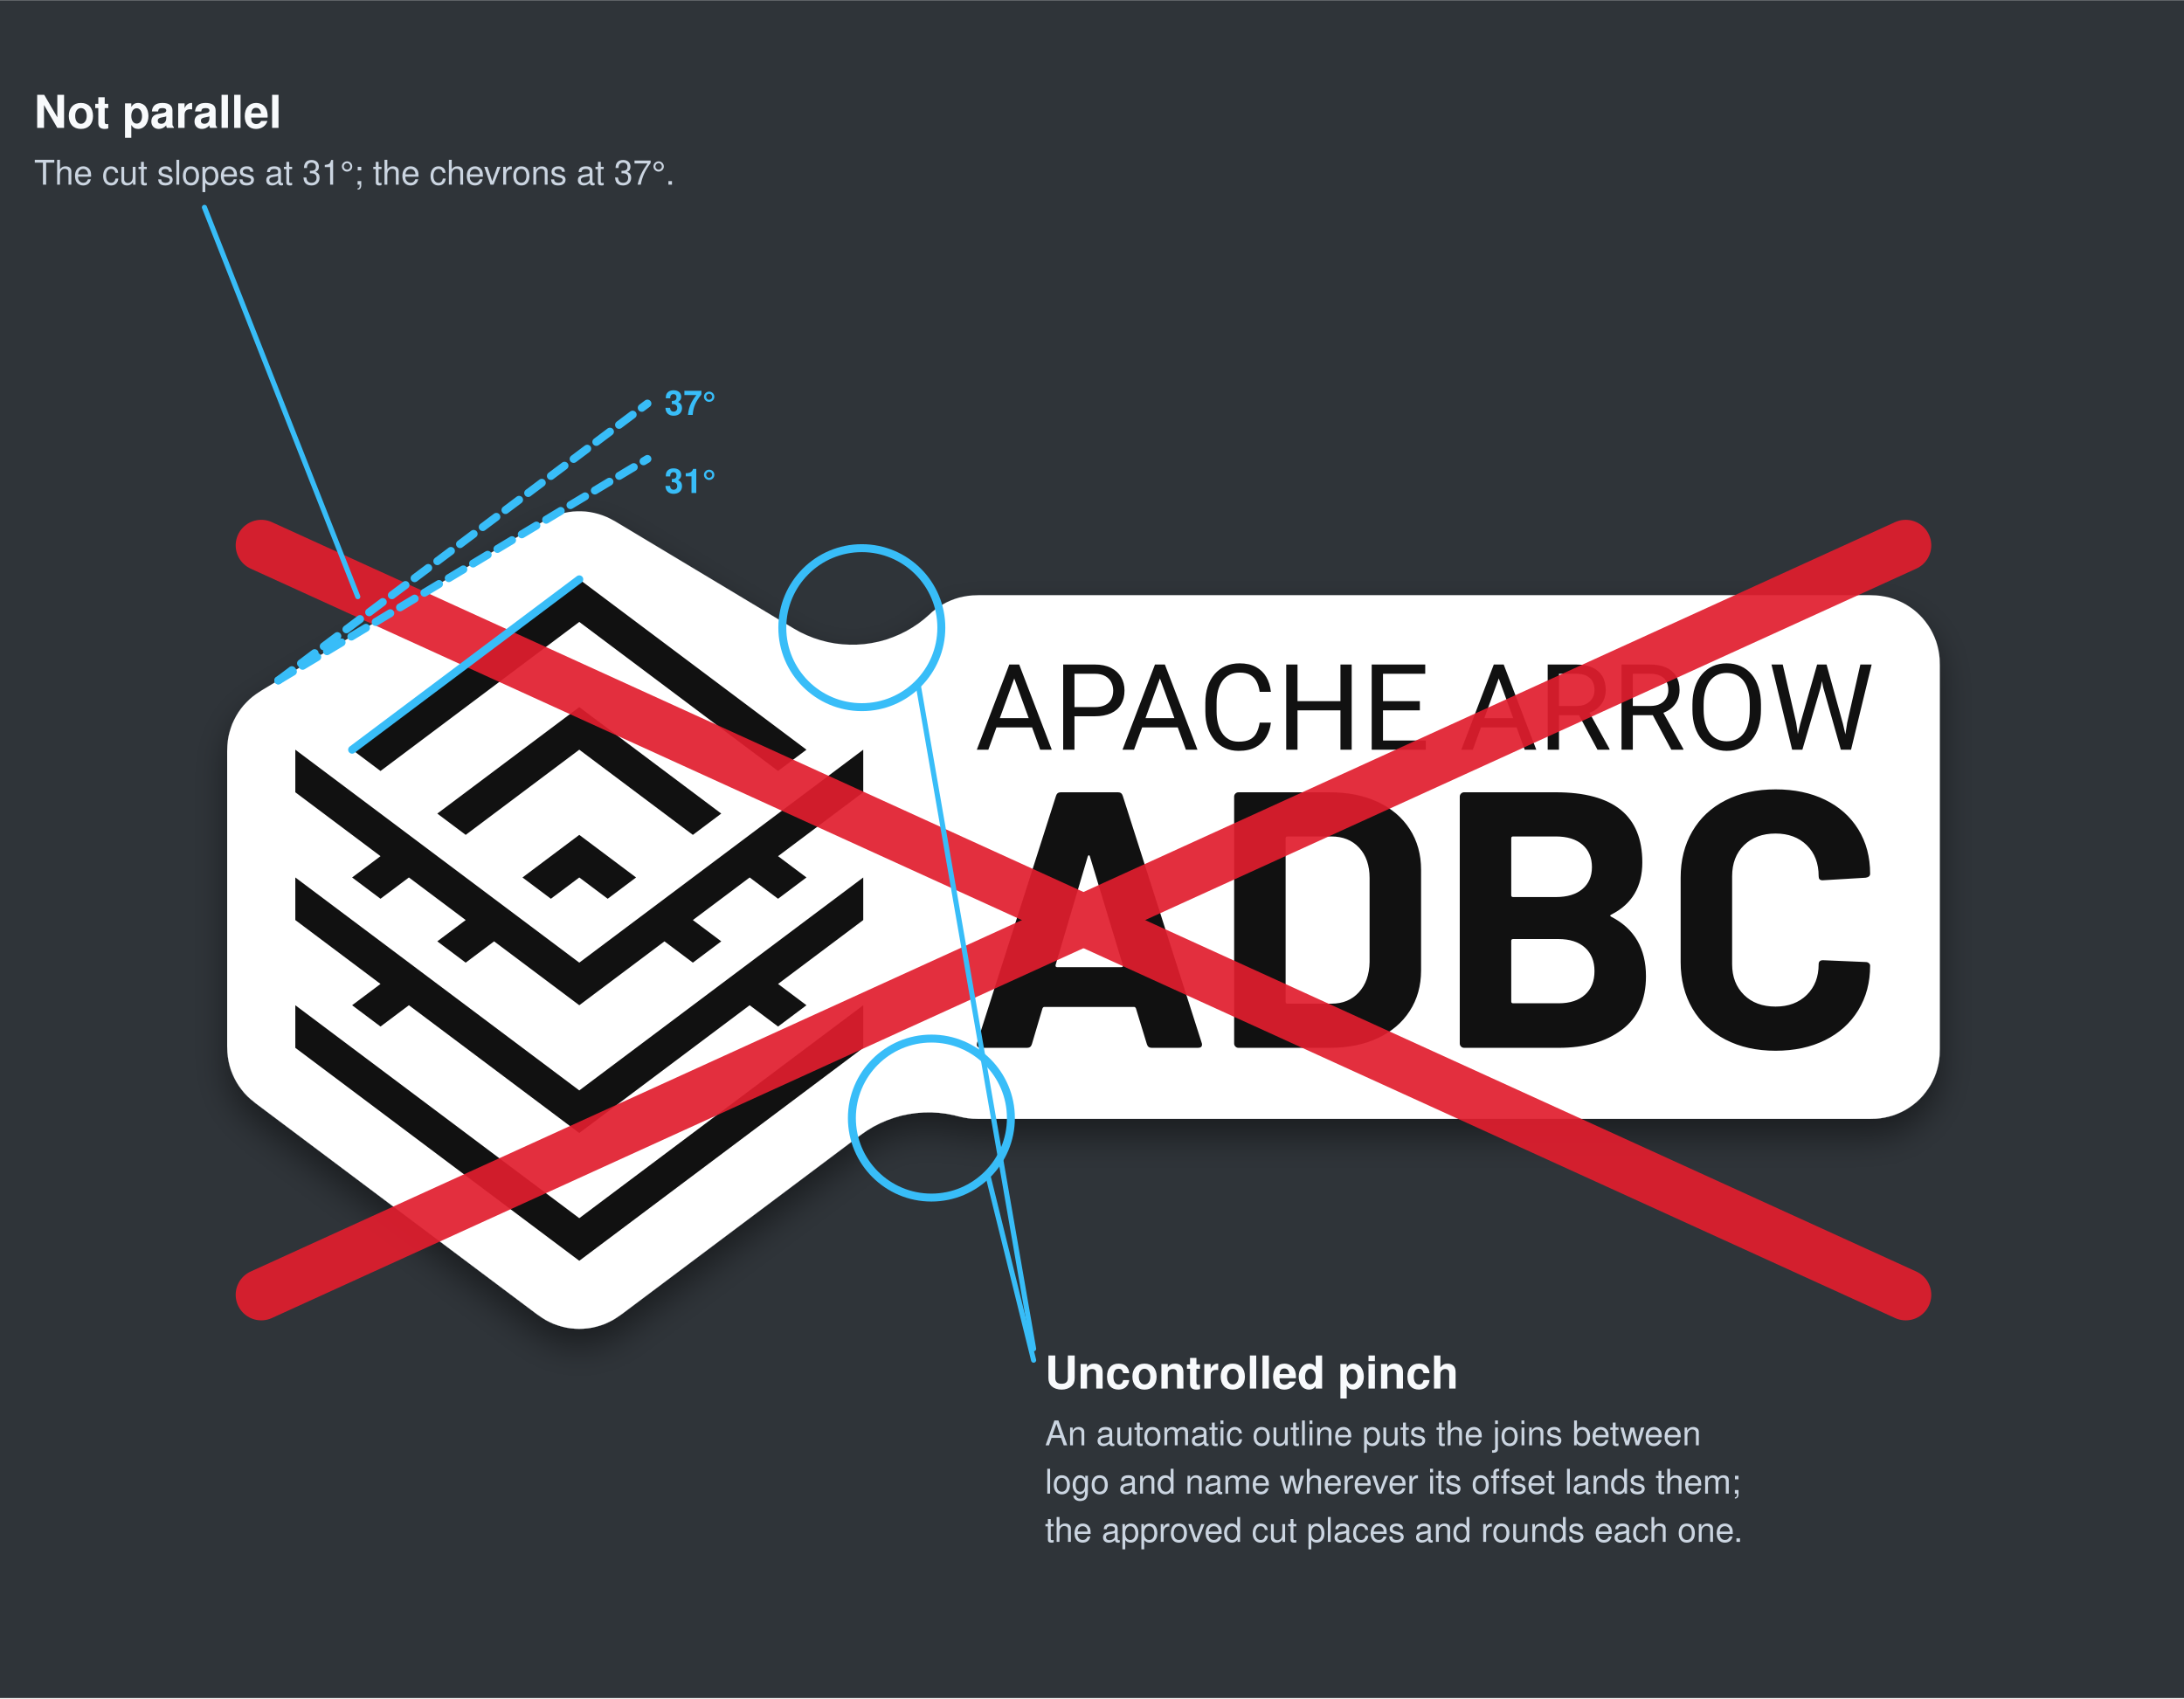
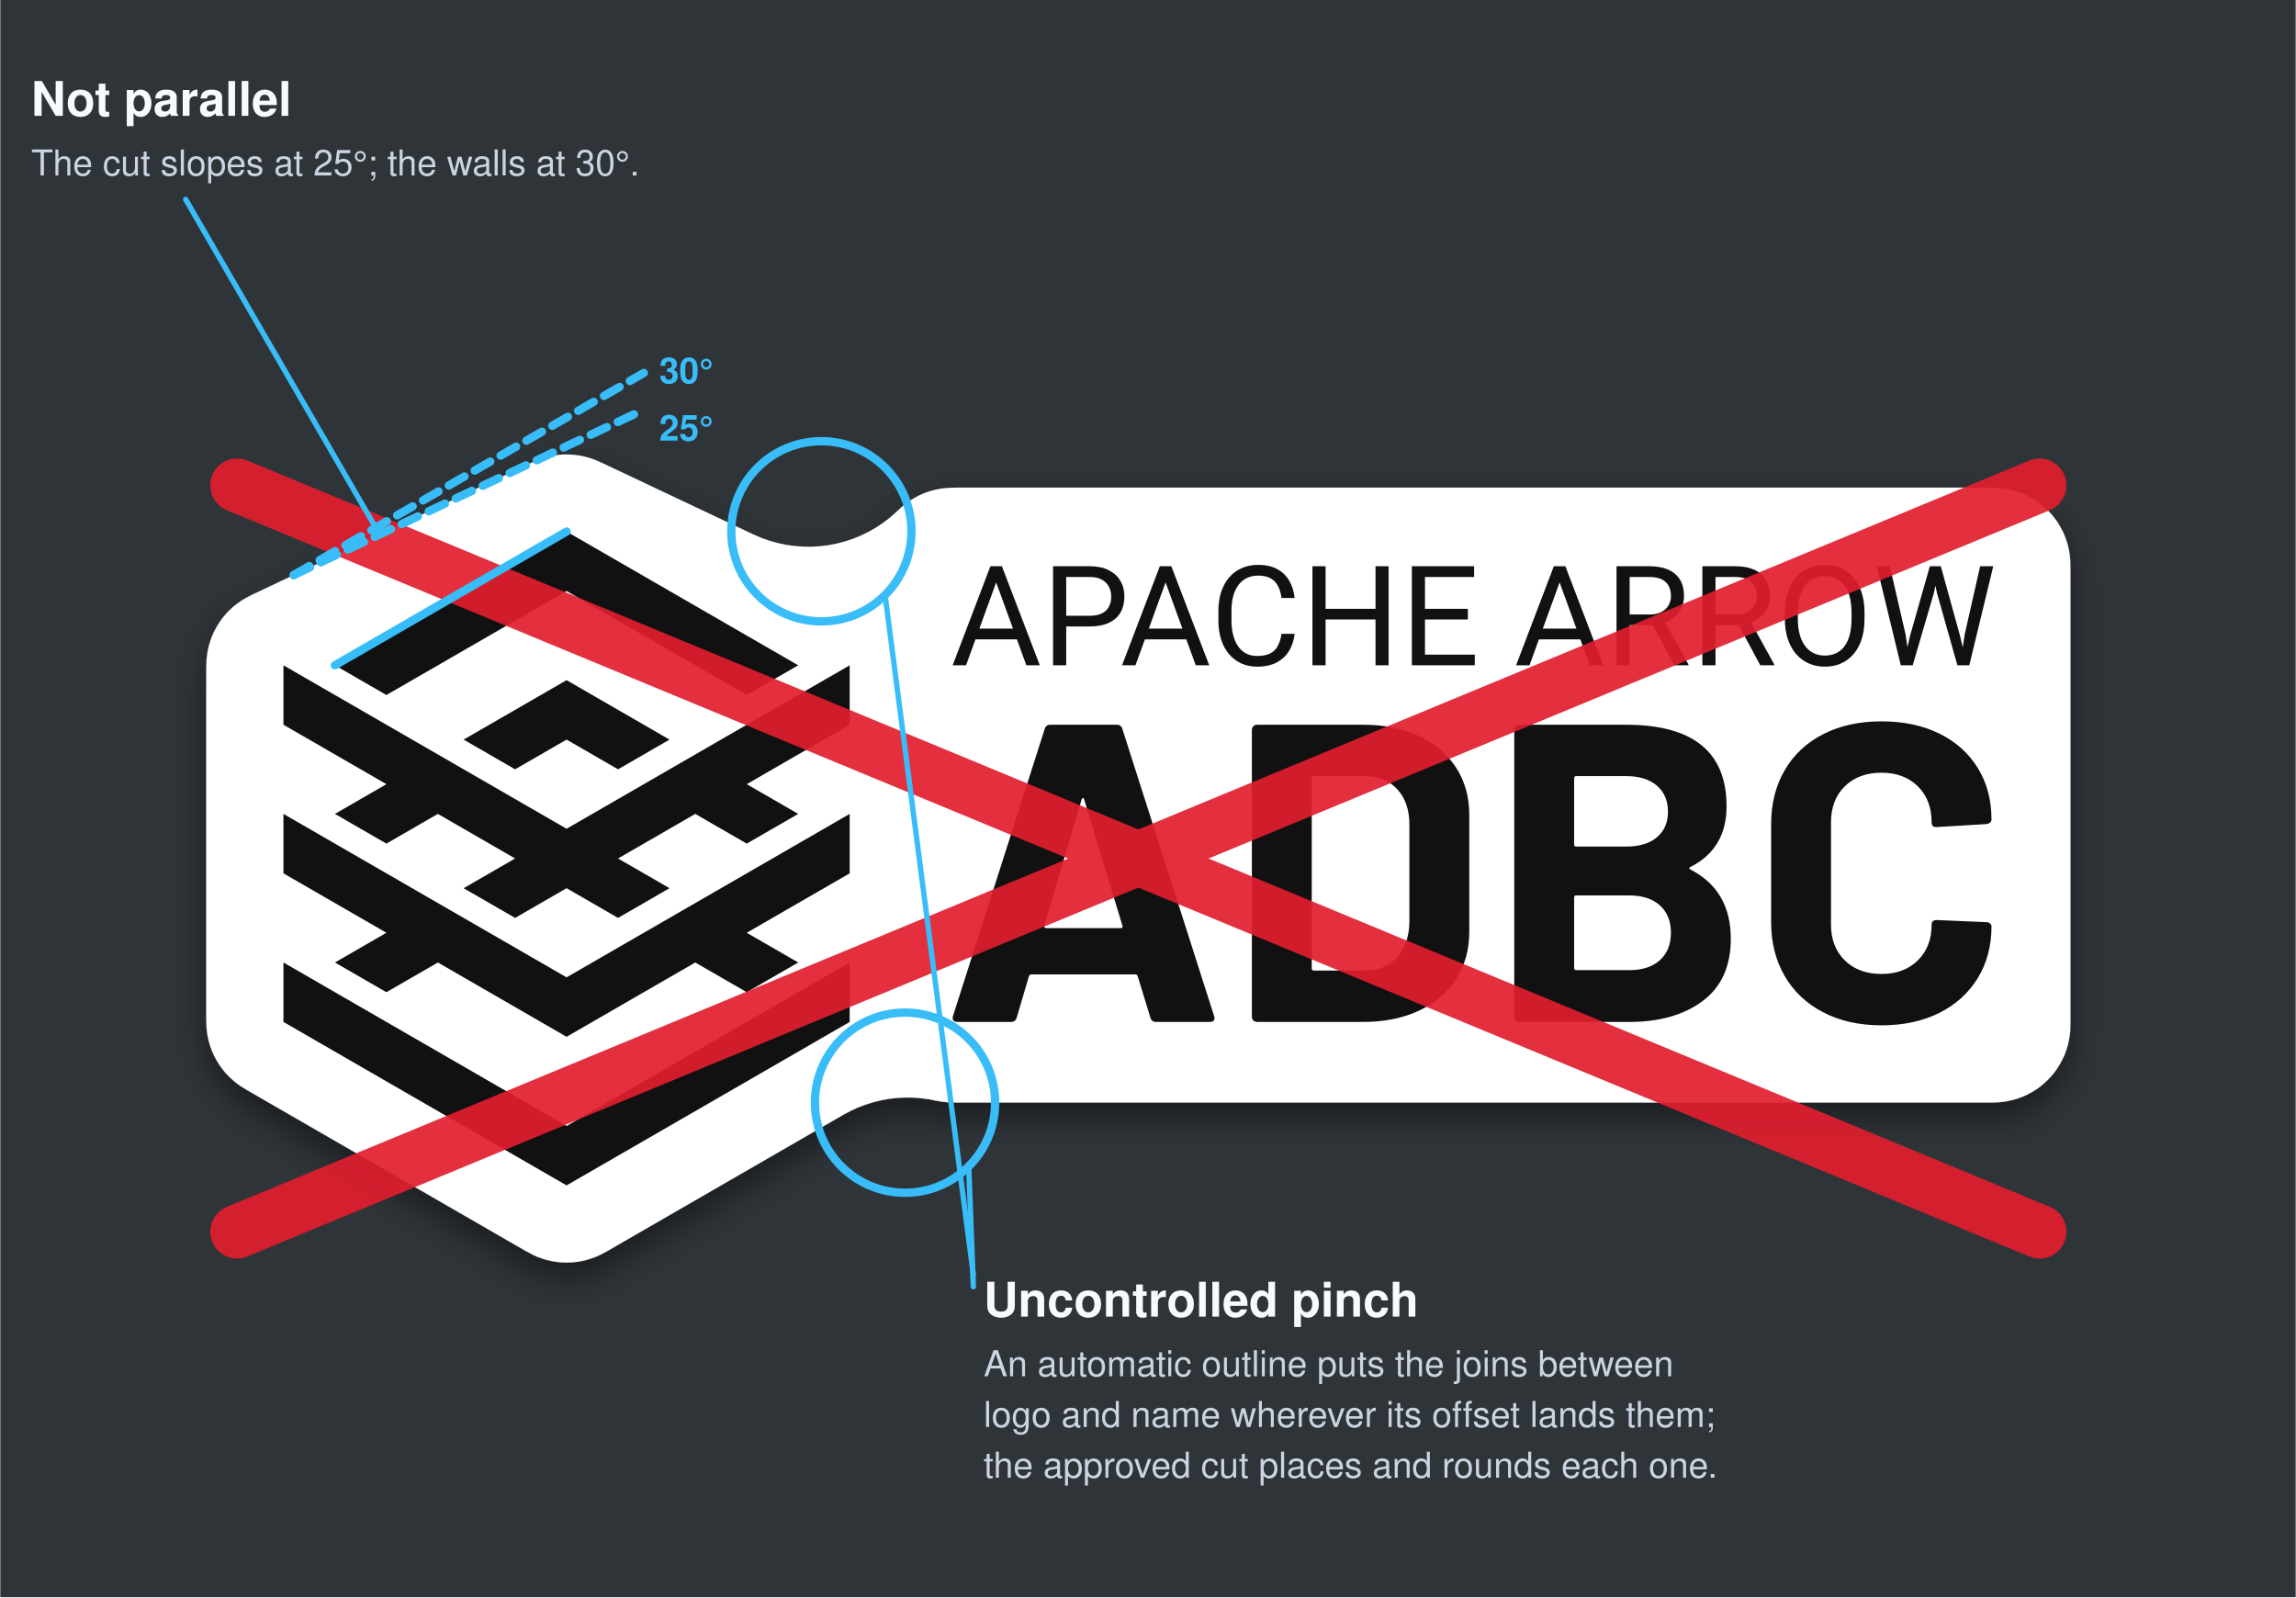
- <svg xmlns="http://www.w3.org/2000/svg" viewBox="-52 -94.48 384.56 298.97" width="1538" height="1196">
+ <svg xmlns="http://www.w3.org/2000/svg" viewBox="-55.00 -97.49 445.90 310.27" width="1784" height="1241">
  <defs>
    <filter id="shadow" x="-20%" y="-20%" width="140%" height="160%">
      <feGaussianBlur in="SourceAlpha" stdDeviation="3" />
      <feOffset dx="0" dy="3" result="blur" />
      <feComponentTransfer>
        <feFuncA type="linear" slope="0.45" />
      </feComponentTransfer>
      <feMerge>
        <feMergeNode />
        <feMergeNode in="SourceGraphic" />
      </feMerge>
    </filter>
  </defs>
-   <rect x="-52" y="-94.48" width="384.56" height="298.97" fill="#2f3439" />
-   <path d="M-5.90,27.04L-6.82,27.64L-7.44,28.10L-8.03,28.59L-8.58,29.13L-9.11,29.70L-9.59,30.30L-10.03,30.93L-10.43,31.59L-10.79,32.28L-11.11,32.98L-11.37,33.71L-11.59,34.45L-11.77,35.20L-11.89,35.96L-11.96,36.73L-12.00,37.82L-12.00,89.67L-11.96,90.79L-11.88,91.58L-11.75,92.37L-11.57,93.14L-11.34,93.90L-11.05,94.64L-10.72,95.36L-10.34,96.06L-9.92,96.73L-9.45,97.37L-8.95,97.98L-8.40,98.56L-7.81,99.09L-6.94,99.80L42.54,136.91L43.44,137.53L44.10,137.94L44.78,138.29L45.48,138.61L46.21,138.87L46.95,139.09L47.70,139.27L48.46,139.39L49.23,139.46L50.00,139.49L50.77,139.46L51.54,139.39L52.30,139.27L53.05,139.09L53.79,138.87L54.52,138.61L55.22,138.29L55.90,137.94L56.56,137.53L57.46,136.91L99.52,105.36L100.61,104.60L101.76,103.90L102.95,103.29L104.18,102.76L105.44,102.31L106.73,101.94L108.04,101.67L109.37,101.48L110.71,101.38L112.05,101.37L113.38,101.45L114.71,101.62L116.03,101.88L116.44,101.99L117.66,102.27L118.44,102.40L119.22,102.48L120.33,102.51L277.23,102.51L278.35,102.48L279.13,102.40L279.90,102.27L280.67,102.09L281.42,101.87L282.15,101.59L282.86,101.27L283.56,100.90L284.22,100.48L284.86,100.03L285.47,99.53L286.04,98.99L286.58,98.42L287.07,97.81L287.53,97.17L287.95,96.51L288.31,95.82L288.64,95.10L288.92,94.37L289.14,93.62L289.32,92.85L289.45,92.08L289.53,91.30L289.56,90.19L289.56,22.62L289.53,21.51L289.45,20.73L289.32,19.96L289.14,19.19L288.92,18.44L288.64,17.71L288.31,16.99L287.95,16.30L287.53,15.63L287.07,15.00L286.58,14.39L286.04,13.82L285.47,13.28L284.86,12.78L284.22,12.33L283.56,11.91L282.86,11.54L282.15,11.22L281.42,10.94L280.67,10.71L279.90,10.54L279.13,10.41L278.35,10.33L277.23,10.29L120.33,10.29L119.22,10.33L118.44,10.41L117.66,10.54L116.90,10.71L116.15,10.94L115.41,11.22L114.70,11.54L114.01,11.91L113.34,12.33L112.70,12.78L112.09,13.28L111.73,13.62L110.76,14.47L109.74,15.26L108.66,15.98L107.55,16.63L106.39,17.20L105.20,17.70L103.98,18.13L102.73,18.47L101.46,18.73L100.18,18.91L98.89,19.00L97.60,19.01L96.31,18.94L95.03,18.79L93.75,18.55L92.50,18.23L91.27,17.83L90.07,17.35L88.90,16.80L87.77,16.17L56.45,-2.63L55.50,-3.15L54.82,-3.48L54.11,-3.76L53.38,-4.00L52.65,-4.19L51.90,-4.34L51.14,-4.44L50.38,-4.48L49.62,-4.48L48.86,-4.44L48.10,-4.34L47.35,-4.19L46.62,-4.00L45.89,-3.76L45.18,-3.48L44.50,-3.15L43.55,-2.63L-5.90,27.04Z" fill="#ffffff" filter="url(#shadow)" />
+   <rect x="-55.00" y="-97.49" width="445.90" height="310.27" fill="#2f3439" />
+   <path d="M-6.03,18.01L-7.29,18.66L-8.14,19.17L-8.96,19.74L-9.74,20.36L-10.47,21.03L-11.16,21.75L-11.80,22.51L-12.39,23.32L-12.92,24.16L-13.39,25.03L-13.81,25.94L-14.17,26.87L-14.46,27.82L-14.69,28.79L-14.85,29.77L-14.95,30.76L-15.00,32.17L-15.00,100.63L-14.95,102.02L-14.86,102.99L-14.70,103.96L-14.48,104.91L-14.19,105.85L-13.85,106.77L-13.44,107.66L-12.98,108.53L-12.46,109.36L-11.89,110.16L-11.27,110.92L-10.60,111.63L-9.88,112.30L-9.12,112.93L-8.33,113.50L-7.15,114.23L47.15,145.58L48.37,146.23L49.26,146.64L50.18,146.98L51.12,147.27L52.08,147.49L53.04,147.65L54.02,147.75L55.00,147.78L55.98,147.75L56.96,147.65L57.92,147.49L58.88,147.27L59.82,146.98L60.74,146.64L61.63,146.23L62.85,145.58L108.78,119.06L110.16,118.32L111.58,117.67L113.05,117.11L114.54,116.64L116.07,116.26L117.61,115.98L119.17,115.80L120.73,115.72L122.30,115.73L123.86,115.85L125.42,116.06L126.95,116.37L127.08,116.39L128.04,116.55L129.02,116.65L130.41,116.70L331.74,116.70L333.13,116.65L334.11,116.55L335.08,116.39L336.03,116.17L336.97,115.89L337.89,115.54L338.78,115.14L339.65,114.67L340.48,114.16L341.28,113.59L342.03,112.96L342.75,112.29L343.42,111.58L344.04,110.82L344.61,110.02L345.13,109.19L345.59,108.32L346.00,107.43L346.34,106.51L346.63,105.57L346.85,104.62L347.01,103.65L347.11,102.68L347.15,101.29L347.15,12.65L347.11,11.26L347.01,10.29L346.85,9.32L346.63,8.37L346.34,7.43L346.00,6.51L345.59,5.62L345.13,4.75L344.61,3.92L344.04,3.12L343.42,2.36L342.75,1.65L342.03,0.98L341.28,0.36L340.48,-0.22L339.65,-0.73L338.78,-1.20L337.89,-1.60L336.97,-1.95L336.03,-2.23L335.08,-2.45L334.11,-2.61L333.13,-2.71L331.74,-2.76L130.41,-2.76L129.02,-2.71L128.04,-2.61L127.08,-2.45L126.12,-2.23L125.18,-1.95L124.26,-1.60L123.37,-1.20L122.51,-0.73L121.67,-0.22L120.88,0.36L120.12,0.98L119.06,1.97L117.81,3.06L116.50,4.07L115.12,4.99L113.68,5.81L112.19,6.54L110.65,7.17L109.08,7.69L107.47,8.11L105.85,8.42L104.20,8.62L102.55,8.72L100.89,8.70L99.23,8.57L97.59,8.34L95.97,7.99L94.38,7.54L92.81,6.99L91.29,6.33L61.79,-7.61L60.47,-8.18L59.51,-8.52L58.53,-8.79L57.53,-9.00L56.52,-9.13L55.51,-9.20L54.49,-9.20L53.48,-9.13L52.47,-9.00L51.47,-8.79L50.49,-8.52L49.53,-8.18L48.21,-7.61L-6.03,18.01Z" fill="#ffffff" filter="url(#shadow)" />
  <g fill="#111111" fill-rule="evenodd">
-     <path d="M0,37.5L50,75L100,37.5L100,45L85,56.25L90,60L85,63.75L80,60L70,67.5L75,71.25L70,75L65,71.25L50,82.5L35,71.25L30,75L25,71.25L30,67.5L20,60L15,63.75L10,60L15,56.25L0,45Z" />
-     <path d="M0,60L50,97.5L100,60L100,67.5L85,78.75L90,82.5L85,86.25L80,82.5L50,105L20,82.5L15,86.25L10,82.5L15,78.75L0,67.5Z" />
-     <path d="M0,82.5L50,120L100,82.5L100,90L50,127.5L0,90Z" />
-     <path d="M10,37.5L50,7.5L90,37.5L85,41.25L50,15L15,41.25Z" />
-     <path d="M25,48.75L50,30L75,48.75L70,52.5L50,37.5L30,52.5Z" />
-     <path d="M40,60L50,52.5L60,60L55,63.75L50,60L45,63.75Z" />
-     <path d="M257.648 33.503Q257.225 34.842 256.432 35.78Q255.639 36.717 254.531 37.212Q253.424 37.706 252.054 37.706Q250.725 37.706 249.617 37.212Q248.51 36.717 247.701 35.78Q246.892 34.842 246.449 33.503Q246.006 32.163 246.006 30.474V29.526Q246.006 27.837 246.444 26.502Q246.882 25.168 247.685 24.226Q248.489 23.283 249.596 22.788Q250.704 22.294 252.033 22.294Q253.403 22.294 254.511 22.788Q255.618 23.283 256.417 24.226Q257.215 25.168 257.643 26.502Q258.07 27.837 258.07 29.526V30.474Q258.07 32.163 257.648 33.503ZM225.484 22.5Q227.174 22.5 228.343 23.015Q229.512 23.53 230.125 24.535Q230.738 25.539 230.738 27.002Q230.738 28.032 230.321 28.882Q229.904 29.732 229.126 30.325Q228.58 30.74 227.884 31.006L231.408 37.376V37.5H229.286L226.026 31.422H222.507V37.5H220.519V22.5H225.484ZM238.486 22.5Q240.175 22.5 241.344 23.015Q242.514 23.53 243.127 24.535Q243.74 25.539 243.74 27.002Q243.74 28.032 243.322 28.882Q242.905 29.732 242.127 30.325Q241.581 30.74 240.886 31.006L244.409 37.376V37.5H242.287L239.027 31.422H235.508V37.5H233.52V22.5H238.486ZM137.194 31.617V37.5H135.206V22.5H140.738Q142.438 22.5 143.613 23.087Q144.787 23.674 145.395 24.71Q146.003 25.745 146.003 27.074Q146.003 28.516 145.395 29.536Q144.787 30.556 143.613 31.087Q142.438 31.617 140.738 31.617H137.194ZM264.272 32.761 264.57 34.748 264.983 32.967 267.96 22.5H269.619L272.514 32.967L272.937 34.792L273.255 32.751L275.573 22.5H277.562L273.935 37.5H272.133L269.042 26.569L268.803 25.421L268.568 26.569L265.364 37.5H263.561L259.924 22.5H261.902L264.272 32.761ZM152.679 22.5H153.111L158.85 37.5H156.81L155.381 33.575H149.108L147.682 37.5H145.652L151.37 22.5H152.679ZM127.026 22.5H127.459L133.197 37.5H131.157L129.729 33.575H123.455L122.03 37.5H120L125.718 22.5H127.026ZM212.339 22.5H212.771L218.51 37.5H216.47L215.041 33.575H208.768L207.342 37.5H205.312L211.03 22.5H212.339ZM256.102 29.505Q256.102 28.166 255.829 27.136Q255.556 26.106 255.031 25.405Q254.505 24.705 253.748 24.344Q252.991 23.984 252.033 23.984Q251.106 23.984 250.359 24.344Q249.612 24.705 249.081 25.405Q248.551 26.106 248.262 27.136Q247.974 28.166 247.974 29.505V30.474Q247.974 31.823 248.262 32.859Q248.551 33.894 249.092 34.6Q249.633 35.306 250.379 35.666Q251.126 36.027 252.054 36.027Q253.022 36.027 253.774 35.666Q254.526 35.306 255.046 34.6Q255.567 33.894 255.834 32.859Q256.102 31.823 256.102 30.474V29.505ZM176.466 28.949H184.028V22.5H186.006V37.5H184.028V30.567H176.466V37.5H174.478V22.5H176.466V28.949ZM191.518 22.5H198.956V24.128H191.518V28.949H198.008V30.567H191.518V35.883H199.059V37.5H189.53V22.5H191.518ZM171.779 32.73Q171.624 34.152 170.965 35.275Q170.306 36.398 169.1 37.052Q167.895 37.706 166.092 37.706Q164.773 37.706 163.697 37.212Q162.62 36.717 161.848 35.805Q161.075 34.894 160.658 33.611Q160.24 32.328 160.24 30.752V29.258Q160.24 27.682 160.658 26.399Q161.075 25.117 161.863 24.2Q162.651 23.283 163.764 22.788Q164.876 22.294 166.267 22.294Q167.967 22.294 169.141 22.933Q170.316 23.571 170.97 24.7Q171.624 25.828 171.779 27.311H169.801Q169.657 26.26 169.265 25.503Q168.874 24.746 168.152 24.334Q167.431 23.922 166.267 23.922Q165.268 23.922 164.511 24.303Q163.753 24.684 163.243 25.385Q162.734 26.085 162.476 27.064Q162.218 28.043 162.218 29.238V30.752Q162.218 31.854 162.45 32.823Q162.682 33.791 163.156 34.523Q163.63 35.254 164.361 35.671Q165.093 36.089 166.092 36.089Q167.359 36.089 168.111 35.687Q168.863 35.285 169.25 34.533Q169.636 33.781 169.801 32.73H171.779ZM137.194 30H140.738Q141.902 30 142.624 29.629Q143.345 29.258 143.68 28.599Q144.014 27.94 144.014 27.095Q144.014 26.322 143.68 25.642Q143.345 24.962 142.624 24.545Q141.902 24.128 140.738 24.128H137.194V30ZM222.507 29.804H225.546Q226.617 29.804 227.328 29.428Q228.039 29.052 228.4 28.413Q228.76 27.775 228.76 27.002Q228.76 26.137 228.42 25.488Q228.08 24.839 227.354 24.483Q226.628 24.128 225.484 24.128H222.507V29.804ZM235.508 29.804H238.547Q239.619 29.804 240.33 29.428Q241.041 29.052 241.401 28.413Q241.762 27.775 241.762 27.002Q241.762 26.137 241.422 25.488Q241.082 24.839 240.355 24.483Q239.629 24.128 238.486 24.128H235.508V29.804ZM209.359 31.947H214.449L211.901 24.948L209.359 31.947ZM124.046 31.947H129.136L126.589 24.948L124.046 31.947ZM149.699 31.947H154.789L152.241 24.948L149.699 31.947Z" />
-     <path d="M165.309 45.771Q165.309 45.45 165.534 45.225Q165.759 45 166.08 45H182.151Q186.973 45 190.605 46.704Q194.237 48.407 196.23 51.493Q198.223 54.579 198.223 58.629V76.371Q198.223 80.421 196.23 83.507Q194.237 86.593 190.605 88.296Q186.973 90 182.151 90H166.08Q165.759 90 165.534 89.775Q165.309 89.55 165.309 89.229V45.771ZM237.823 77.4Q237.823 83.636 233.58 86.818Q229.337 90 222.459 90H205.809Q205.487 90 205.262 89.775Q205.037 89.55 205.037 89.229V45.771Q205.037 45.45 205.262 45.225Q205.487 45 205.809 45H221.944Q237.18 45 237.18 57.343Q237.18 63.771 231.716 66.536Q231.523 66.632 231.523 66.729Q231.523 66.825 231.716 66.921Q237.823 70.071 237.823 77.4ZM148.016 83.057Q147.887 82.8 147.694 82.8H131.88Q131.687 82.8 131.559 83.057L129.694 89.357Q129.501 90 128.859 90H120.694Q120.309 90 120.116 89.775Q119.923 89.55 120.051 89.1L133.937 45.643Q134.13 45 134.773 45H144.866Q145.509 45 145.701 45.643L159.587 89.1Q159.651 89.229 159.651 89.421Q159.651 90 158.944 90H150.78Q150.137 90 149.944 89.357L148.016 83.057ZM243.93 60.043Q243.93 55.414 245.987 51.879Q248.044 48.343 251.837 46.414Q255.63 44.486 260.644 44.486Q265.594 44.486 269.355 46.318Q273.116 48.15 275.205 51.525Q277.294 54.9 277.294 59.336Q277.294 59.914 276.523 60.043L269.001 60.493H268.873Q268.23 60.493 268.23 59.786Q268.23 56.379 266.141 54.321Q264.051 52.264 260.644 52.264Q257.173 52.264 255.084 54.321Q252.994 56.379 252.994 59.786V75.279Q252.994 78.621 255.084 80.679Q257.173 82.736 260.644 82.736Q264.051 82.736 266.141 80.679Q268.23 78.621 268.23 75.279Q268.23 74.571 269.001 74.571L276.523 74.893Q276.844 74.893 277.069 75.086Q277.294 75.279 277.294 75.536Q277.294 79.971 275.205 83.379Q273.116 86.786 269.355 88.65Q265.594 90.514 260.644 90.514Q255.63 90.514 251.837 88.554Q248.044 86.593 245.987 83.057Q243.93 79.521 243.93 74.893V60.043ZM182.473 82.221Q185.43 82.221 187.262 80.229Q189.094 78.236 189.159 74.893V60.107Q189.159 56.764 187.326 54.771Q185.494 52.779 182.409 52.779H174.694Q174.373 52.779 174.373 53.1V81.9Q174.373 82.221 174.694 82.221H182.473ZM227.087 72.354Q225.416 70.843 222.394 70.843H214.423Q214.101 70.843 214.101 71.164V81.836Q214.101 82.157 214.423 82.157H222.459Q225.416 82.157 227.087 80.646Q228.759 79.136 228.759 76.5Q228.759 73.864 227.087 72.354ZM214.101 63.129Q214.101 63.45 214.423 63.45H221.944Q224.966 63.45 226.637 62.036Q228.309 60.621 228.309 58.179Q228.309 55.671 226.637 54.225Q224.966 52.779 221.944 52.779H214.423Q214.101 52.779 214.101 53.1V63.129ZM145.444 75.793Q145.629 75.793 145.696 75.704Q145.768 75.608 145.701 75.407L139.916 56.314Q139.851 56.057 139.723 56.089Q139.594 56.121 139.53 56.314L133.873 75.407Q133.835 75.632 133.929 75.726Q133.996 75.793 134.13 75.793H145.444Z" />
+     <path d="M10,31.754L20,37.528L55,17.321L90,37.528L100,31.754L55,5.774Z" />
+     <path d="M20,66.395L30,60.622L45,69.282L35,75.056L45,80.829L55,75.056L65,80.829L75,75.056L65,69.282L80,60.622L90,66.395L100,60.622L90,54.848L110,43.301L110,31.754L55,63.509L0,31.754L0,43.301L20,54.848L10,60.622Z" />
+     <path d="M45,51.962L55,46.188L65,51.962L75,46.188L55,34.641L35,46.188Z" />
+     <path d="M90,95.263L100,89.489L90,83.716L110,72.169L110,60.622L55,92.376L0,60.622L0,72.169L20,83.716L10,89.489L20,95.263L30,89.489L55,103.923L80,89.489Z" />
+     <path d="M55,121.244L0,89.489L0,101.036L55,132.791L110,101.036L110,89.489Z" />
+     <path d="M306.602 26.626Q306.06 28.344 305.042 29.547Q304.025 30.75 302.604 31.384Q301.183 32.019 299.425 32.019Q297.72 32.019 296.299 31.384Q294.878 30.75 293.84 29.547Q292.803 28.344 292.234 26.626Q291.666 24.907 291.666 22.74V21.524Q291.666 19.356 292.228 17.644Q292.79 15.933 293.82 14.723Q294.851 13.514 296.272 12.879Q297.693 12.245 299.398 12.245Q301.156 12.245 302.577 12.879Q303.998 13.514 305.023 14.723Q306.047 15.933 306.595 17.644Q307.144 19.356 307.144 21.524V22.74Q307.144 24.907 306.602 26.626ZM282.017 12.509Q284.185 12.509 285.685 13.17Q287.185 13.831 287.972 15.12Q288.758 16.408 288.758 18.285Q288.758 19.607 288.223 20.698Q287.687 21.788 286.69 22.548Q285.989 23.082 285.096 23.423L289.617 31.596V31.754H286.894L282.712 23.956H278.197V31.754H275.646V12.509H282.017ZM265.336 12.509Q267.504 12.509 269.004 13.17Q270.504 13.831 271.291 15.12Q272.077 16.408 272.077 18.285Q272.077 19.607 271.542 20.698Q271.007 21.788 270.009 22.548Q269.308 23.082 268.416 23.423L272.936 31.596V31.754H270.214L266.031 23.956H261.516V31.754H258.965V12.509H265.336ZM152.06 24.207V31.754H149.509V12.509H156.607Q158.788 12.509 160.295 13.263Q161.802 14.016 162.582 15.344Q163.362 16.673 163.362 18.378Q163.362 20.228 162.582 21.537Q161.802 22.846 160.295 23.526Q158.788 24.207 156.607 24.207H152.06ZM315.101 25.674 315.483 28.223 316.013 25.938 319.833 12.509H321.961L325.675 25.938L326.218 28.279L326.627 25.661L329.601 12.509H332.152L327.499 31.754H325.186L321.221 17.73L320.915 16.257L320.613 17.73L316.502 31.754H314.189L309.523 12.509H312.061L315.101 25.674ZM248.47 12.509H249.026L256.388 31.754H253.771L251.938 26.718H243.889L242.06 31.754H239.456L246.792 12.509H248.47ZM139.014 12.509H139.57L146.932 31.754H144.315L142.482 26.718H134.433L132.604 31.754H130L137.336 12.509H139.014ZM171.927 12.509H172.482L179.844 31.754H177.227L175.394 26.718H167.345L165.516 31.754H162.912L170.248 12.509H171.927ZM304.619 21.497Q304.619 19.779 304.269 18.457Q303.919 17.135 303.245 16.237Q302.571 15.338 301.599 14.875Q300.628 14.413 299.398 14.413Q298.209 14.413 297.25 14.875Q296.292 15.338 295.611 16.237Q294.931 17.135 294.561 18.457Q294.191 19.779 294.191 21.497V22.74Q294.191 24.471 294.561 25.8Q294.931 27.128 295.625 28.033Q296.319 28.939 297.277 29.402Q298.235 29.864 299.425 29.864Q300.667 29.864 301.632 29.402Q302.597 28.939 303.265 28.033Q303.932 27.128 304.276 25.8Q304.619 24.471 304.619 22.74V21.497ZM202.446 20.784H212.148V12.509H214.686V31.754H212.148V22.859H202.446V31.754H199.895V12.509H202.446V20.784ZM221.757 12.509H231.301V14.598H221.757V20.784H230.085V22.859H221.757V29.679H231.433V31.754H219.206V12.509H221.757ZM196.432 25.634Q196.234 27.459 195.388 28.899Q194.542 30.34 192.996 31.179Q191.449 32.019 189.136 32.019Q187.444 32.019 186.063 31.384Q184.682 30.75 183.69 29.58Q182.699 28.41 182.164 26.765Q181.628 25.119 181.628 23.097V21.18Q181.628 19.158 182.164 17.512Q182.699 15.867 183.71 14.69Q184.721 13.514 186.149 12.879Q187.576 12.245 189.361 12.245Q191.542 12.245 193.049 13.064Q194.555 13.884 195.395 15.331Q196.234 16.779 196.432 18.682H193.894Q193.709 17.334 193.207 16.362Q192.705 15.391 191.78 14.862Q190.854 14.333 189.361 14.333Q188.079 14.333 187.107 14.822Q186.136 15.311 185.481 16.21Q184.827 17.109 184.497 18.365Q184.166 19.62 184.166 21.154V23.097Q184.166 24.511 184.464 25.753Q184.761 26.996 185.369 27.934Q185.977 28.873 186.916 29.408Q187.854 29.943 189.136 29.943Q190.762 29.943 191.727 29.428Q192.692 28.912 193.187 27.948Q193.683 26.983 193.894 25.634H196.432ZM152.06 22.132H156.607Q158.101 22.132 159.026 21.656Q159.951 21.18 160.381 20.334Q160.811 19.488 160.811 18.404Q160.811 17.413 160.381 16.541Q159.951 15.668 159.026 15.133Q158.101 14.598 156.607 14.598H152.06V22.132ZM278.197 21.881H282.096Q283.471 21.881 284.383 21.398Q285.295 20.916 285.758 20.096Q286.22 19.277 286.22 18.285Q286.22 17.175 285.784 16.342Q285.348 15.51 284.416 15.054Q283.484 14.598 282.017 14.598H278.197V21.881ZM261.516 21.881H265.416Q266.79 21.881 267.702 21.398Q268.614 20.916 269.077 20.096Q269.54 19.277 269.54 18.285Q269.54 17.175 269.103 16.342Q268.667 15.51 267.735 15.054Q266.803 14.598 265.336 14.598H261.516V21.881ZM135.192 24.63H141.722L138.453 15.65L135.192 24.63ZM168.104 24.63H174.634L171.365 15.65L168.104 24.63ZM244.648 24.63H251.178L247.909 15.65L244.648 24.63Z" />
+     <path d="M188.131 44.291Q188.131 43.879 188.42 43.59Q188.708 43.301 189.121 43.301H209.74Q215.926 43.301 220.586 45.487Q225.246 47.673 227.803 51.632Q230.36 55.591 230.36 60.787V83.551Q230.36 88.747 227.803 92.706Q225.246 96.665 220.586 98.851Q215.926 101.036 209.74 101.036H189.121Q188.708 101.036 188.42 100.748Q188.131 100.459 188.131 100.047V44.291ZM281.167 84.87Q281.167 92.871 275.723 96.954Q270.28 101.036 261.454 101.036H240.092Q239.68 101.036 239.391 100.748Q239.103 100.459 239.103 100.047V44.291Q239.103 43.879 239.391 43.59Q239.68 43.301 240.092 43.301H260.795Q280.342 43.301 280.342 59.137Q280.342 67.385 273.331 70.932Q273.084 71.055 273.084 71.179Q273.084 71.303 273.331 71.426Q281.167 75.468 281.167 84.87ZM165.944 92.129Q165.779 91.799 165.532 91.799H145.242Q144.995 91.799 144.83 92.129L142.438 100.212Q142.19 101.036 141.366 101.036H130.891Q130.396 101.036 130.148 100.748Q129.901 100.459 130.066 99.882L147.881 44.126Q148.129 43.301 148.954 43.301H161.903Q162.728 43.301 162.975 44.126L180.79 99.882Q180.873 100.047 180.873 100.294Q180.873 101.036 179.966 101.036H169.491Q168.666 101.036 168.419 100.212L165.944 92.129ZM289.002 62.601Q289.002 56.663 291.642 52.126Q294.281 47.59 299.147 45.116Q304.013 42.641 310.447 42.641Q316.798 42.641 321.623 44.992Q326.448 47.343 329.128 51.673Q331.809 56.003 331.809 61.694Q331.809 62.436 330.819 62.601L321.169 63.179H321.004Q320.179 63.179 320.179 62.271Q320.179 57.9 317.499 55.261Q314.818 52.621 310.447 52.621Q305.993 52.621 303.312 55.261Q300.632 57.9 300.632 62.271V82.149Q300.632 86.438 303.312 89.077Q305.993 91.716 310.447 91.716Q314.818 91.716 317.499 89.077Q320.179 86.438 320.179 82.149Q320.179 81.241 321.169 81.241L330.819 81.654Q331.231 81.654 331.52 81.901Q331.809 82.149 331.809 82.479Q331.809 88.17 329.128 92.541Q326.448 96.912 321.623 99.304Q316.798 101.696 310.447 101.696Q304.013 101.696 299.147 99.181Q294.281 96.665 291.642 92.129Q289.002 87.592 289.002 81.654V62.601ZM210.153 91.056Q213.947 91.056 216.297 88.5Q218.648 85.943 218.73 81.654V62.684Q218.73 58.395 216.38 55.838Q214.029 53.281 210.07 53.281H200.173Q199.76 53.281 199.76 53.694V90.644Q199.76 91.056 200.173 91.056H210.153ZM267.393 78.396Q265.248 76.458 261.372 76.458H251.145Q250.732 76.458 250.732 76.87V90.562Q250.732 90.974 251.145 90.974H261.454Q265.248 90.974 267.393 89.036Q269.537 87.097 269.537 83.716Q269.537 80.334 267.393 78.396ZM250.732 66.56Q250.732 66.973 251.145 66.973H260.795Q264.671 66.973 266.816 65.158Q268.96 63.344 268.96 60.209Q268.96 56.993 266.816 55.137Q264.671 53.281 260.795 53.281H251.145Q250.732 53.281 250.732 53.694V66.56ZM162.645 82.809Q162.883 82.809 162.968 82.695Q163.061 82.571 162.975 82.314L155.552 57.818Q155.469 57.488 155.304 57.529Q155.139 57.57 155.057 57.818L147.799 82.314Q147.751 82.602 147.871 82.723Q147.957 82.809 148.129 82.809H162.645Z" />
  </g>
-   <g stroke="#e11d2e" stroke-width="9" stroke-linecap="round" opacity="0.92">
-     <line x1="-6.00" y1="1.52" x2="283.56" y2="133.49" />
-     <line x1="-6.00" y1="133.49" x2="283.56" y2="1.52" />
+   <g stroke="#e11d2e" stroke-width="10.44" stroke-linecap="round" opacity="0.92">
+     <line x1="-9" y1="-3.2" x2="341.15" y2="141.78" />
+     <line x1="-9" y1="141.78" x2="341.15" y2="-3.2" />
  </g>
  <g>
-     <line x1="-3" y1="25.3" x2="62" y2="-13.7" stroke="#38bdf8" stroke-width="1.4" stroke-linecap="round" stroke-dasharray="3 2" />
-     <line x1="-3" y1="25.3" x2="62" y2="-23.45" stroke="#38bdf8" stroke-width="1.4" stroke-linecap="round" stroke-dasharray="3 2" />
-     <line x1="10" y1="37.5" x2="50" y2="7.5" stroke="#38bdf8" stroke-width="1.4" stroke-linecap="round" />
-     <text x="65" y="-21.45" font-family="'Helvetica Neue', Helvetica, Arial, sans-serif" font-size="6" font-weight="700" fill="#38bdf8" text-anchor="start">37°</text>
-     <text x="65" y="-7.7" font-family="'Helvetica Neue', Helvetica, Arial, sans-serif" font-size="6" font-weight="700" fill="#38bdf8" text-anchor="start">31°</text>
-     <text x="-46" y="-72" font-family="'Helvetica Neue', Helvetica, Arial, sans-serif" font-size="8" font-weight="700" fill="#f8fafc" text-anchor="start">Not parallel</text>
-     <text x="-46" y="-62" font-family="'Helvetica Neue', Helvetica, Arial, sans-serif" font-size="6" font-weight="400" fill="#cbd5e1" text-anchor="start">The cut slopes at 31°; the chevrons at 37°.</text>
-     <line x1="-16" y1="-58" x2="11" y2="10.55" stroke="#38bdf8" stroke-width="0.9" stroke-linecap="round" />
-     <circle cx="99.75" cy="16.01" r="14" fill="none" stroke="#38bdf8" stroke-width="1.4" />
-     <circle cx="112" cy="102.37" r="14" fill="none" stroke="#38bdf8" stroke-width="1.4" />
-     <text x="132" y="150" font-family="'Helvetica Neue', Helvetica, Arial, sans-serif" font-size="8" font-weight="700" fill="#f8fafc" text-anchor="start">Uncontrolled pinch</text>
-     <text x="132" y="160" font-family="'Helvetica Neue', Helvetica, Arial, sans-serif" font-size="6" font-weight="400" fill="#cbd5e1" text-anchor="start">An automatic outline puts the joins between</text>
-     <text x="132" y="168.5" font-family="'Helvetica Neue', Helvetica, Arial, sans-serif" font-size="6" font-weight="400" fill="#cbd5e1" text-anchor="start">logo and name wherever its offset lands them;</text>
-     <text x="132" y="177" font-family="'Helvetica Neue', Helvetica, Arial, sans-serif" font-size="6" font-weight="400" fill="#cbd5e1" text-anchor="start">the approved cut places and rounds each one.</text>
-     <line x1="130" y1="143" x2="109.65" y2="25.91" stroke="#38bdf8" stroke-width="0.9" stroke-linecap="round" />
-     <line x1="130" y1="145" x2="121.9" y2="112.27" stroke="#38bdf8" stroke-width="0.9" stroke-linecap="round" />
+     <line x1="2" y1="14.22" x2="70" y2="-25.04" stroke="#38bdf8" stroke-width="1.62" stroke-linecap="round" stroke-dasharray="3.48 2.32" />
+     <line x1="2" y1="14.22" x2="70" y2="-17.9" stroke="#38bdf8" stroke-width="1.62" stroke-linecap="round" stroke-dasharray="3.48 2.32" />
+     <line x1="10" y1="31.75" x2="55" y2="5.77" stroke="#38bdf8" stroke-width="1.62" stroke-linecap="round" />
+     <text x="73" y="-23.04" font-family="'Helvetica Neue', Helvetica, Arial, sans-serif" font-size="6.96" font-weight="700" fill="#38bdf8">30°</text>
+     <text x="73" y="-11.9" font-family="'Helvetica Neue', Helvetica, Arial, sans-serif" font-size="6.96" font-weight="700" fill="#38bdf8">25°</text>
+     <text x="-49" y="-74.99" font-family="'Helvetica Neue', Helvetica, Arial, sans-serif" font-size="9.28" font-weight="700" fill="#f8fafc">Not parallel</text>
+     <text x="-49" y="-63.4" font-family="'Helvetica Neue', Helvetica, Arial, sans-serif" font-size="6.96" font-weight="400" fill="#cbd5e1">The cut slopes at 25°; the walls at 30°.</text>
+     <line x1="-19" y1="-58.76" x2="18" y2="5.16" stroke="#38bdf8" stroke-width="1.04" stroke-linecap="round" />
+     <circle cx="104.5" cy="5.72" r="17.5" fill="none" stroke="#38bdf8" stroke-width="1.62" />
+     <circle cx="120.75" cy="116.72" r="17.5" fill="none" stroke="#38bdf8" stroke-width="1.62" />
+     <text x="136.02" y="158.28" font-family="'Helvetica Neue', Helvetica, Arial, sans-serif" font-size="9.28" font-weight="700" fill="#f8fafc">Uncontrolled pinch</text>
+     <text x="136.02" y="169.87" font-family="'Helvetica Neue', Helvetica, Arial, sans-serif" font-size="6.96" font-weight="400" fill="#cbd5e1">An automatic outline puts the joins between</text>
+     <text x="136.02" y="179.73" font-family="'Helvetica Neue', Helvetica, Arial, sans-serif" font-size="6.96" font-weight="400" fill="#cbd5e1">logo and name wherever its offset lands them;</text>
+     <text x="136.02" y="189.58" font-family="'Helvetica Neue', Helvetica, Arial, sans-serif" font-size="6.96" font-weight="400" fill="#cbd5e1">the approved cut places and rounds each one.</text>
+     <line x1="134.02" y1="150.16" x2="116.87" y2="18.09" stroke="#38bdf8" stroke-width="1.04" stroke-linecap="round" />
+     <line x1="134.02" y1="152.48" x2="133.12" y2="129.09" stroke="#38bdf8" stroke-width="1.04" stroke-linecap="round" />
  </g>
</svg>
